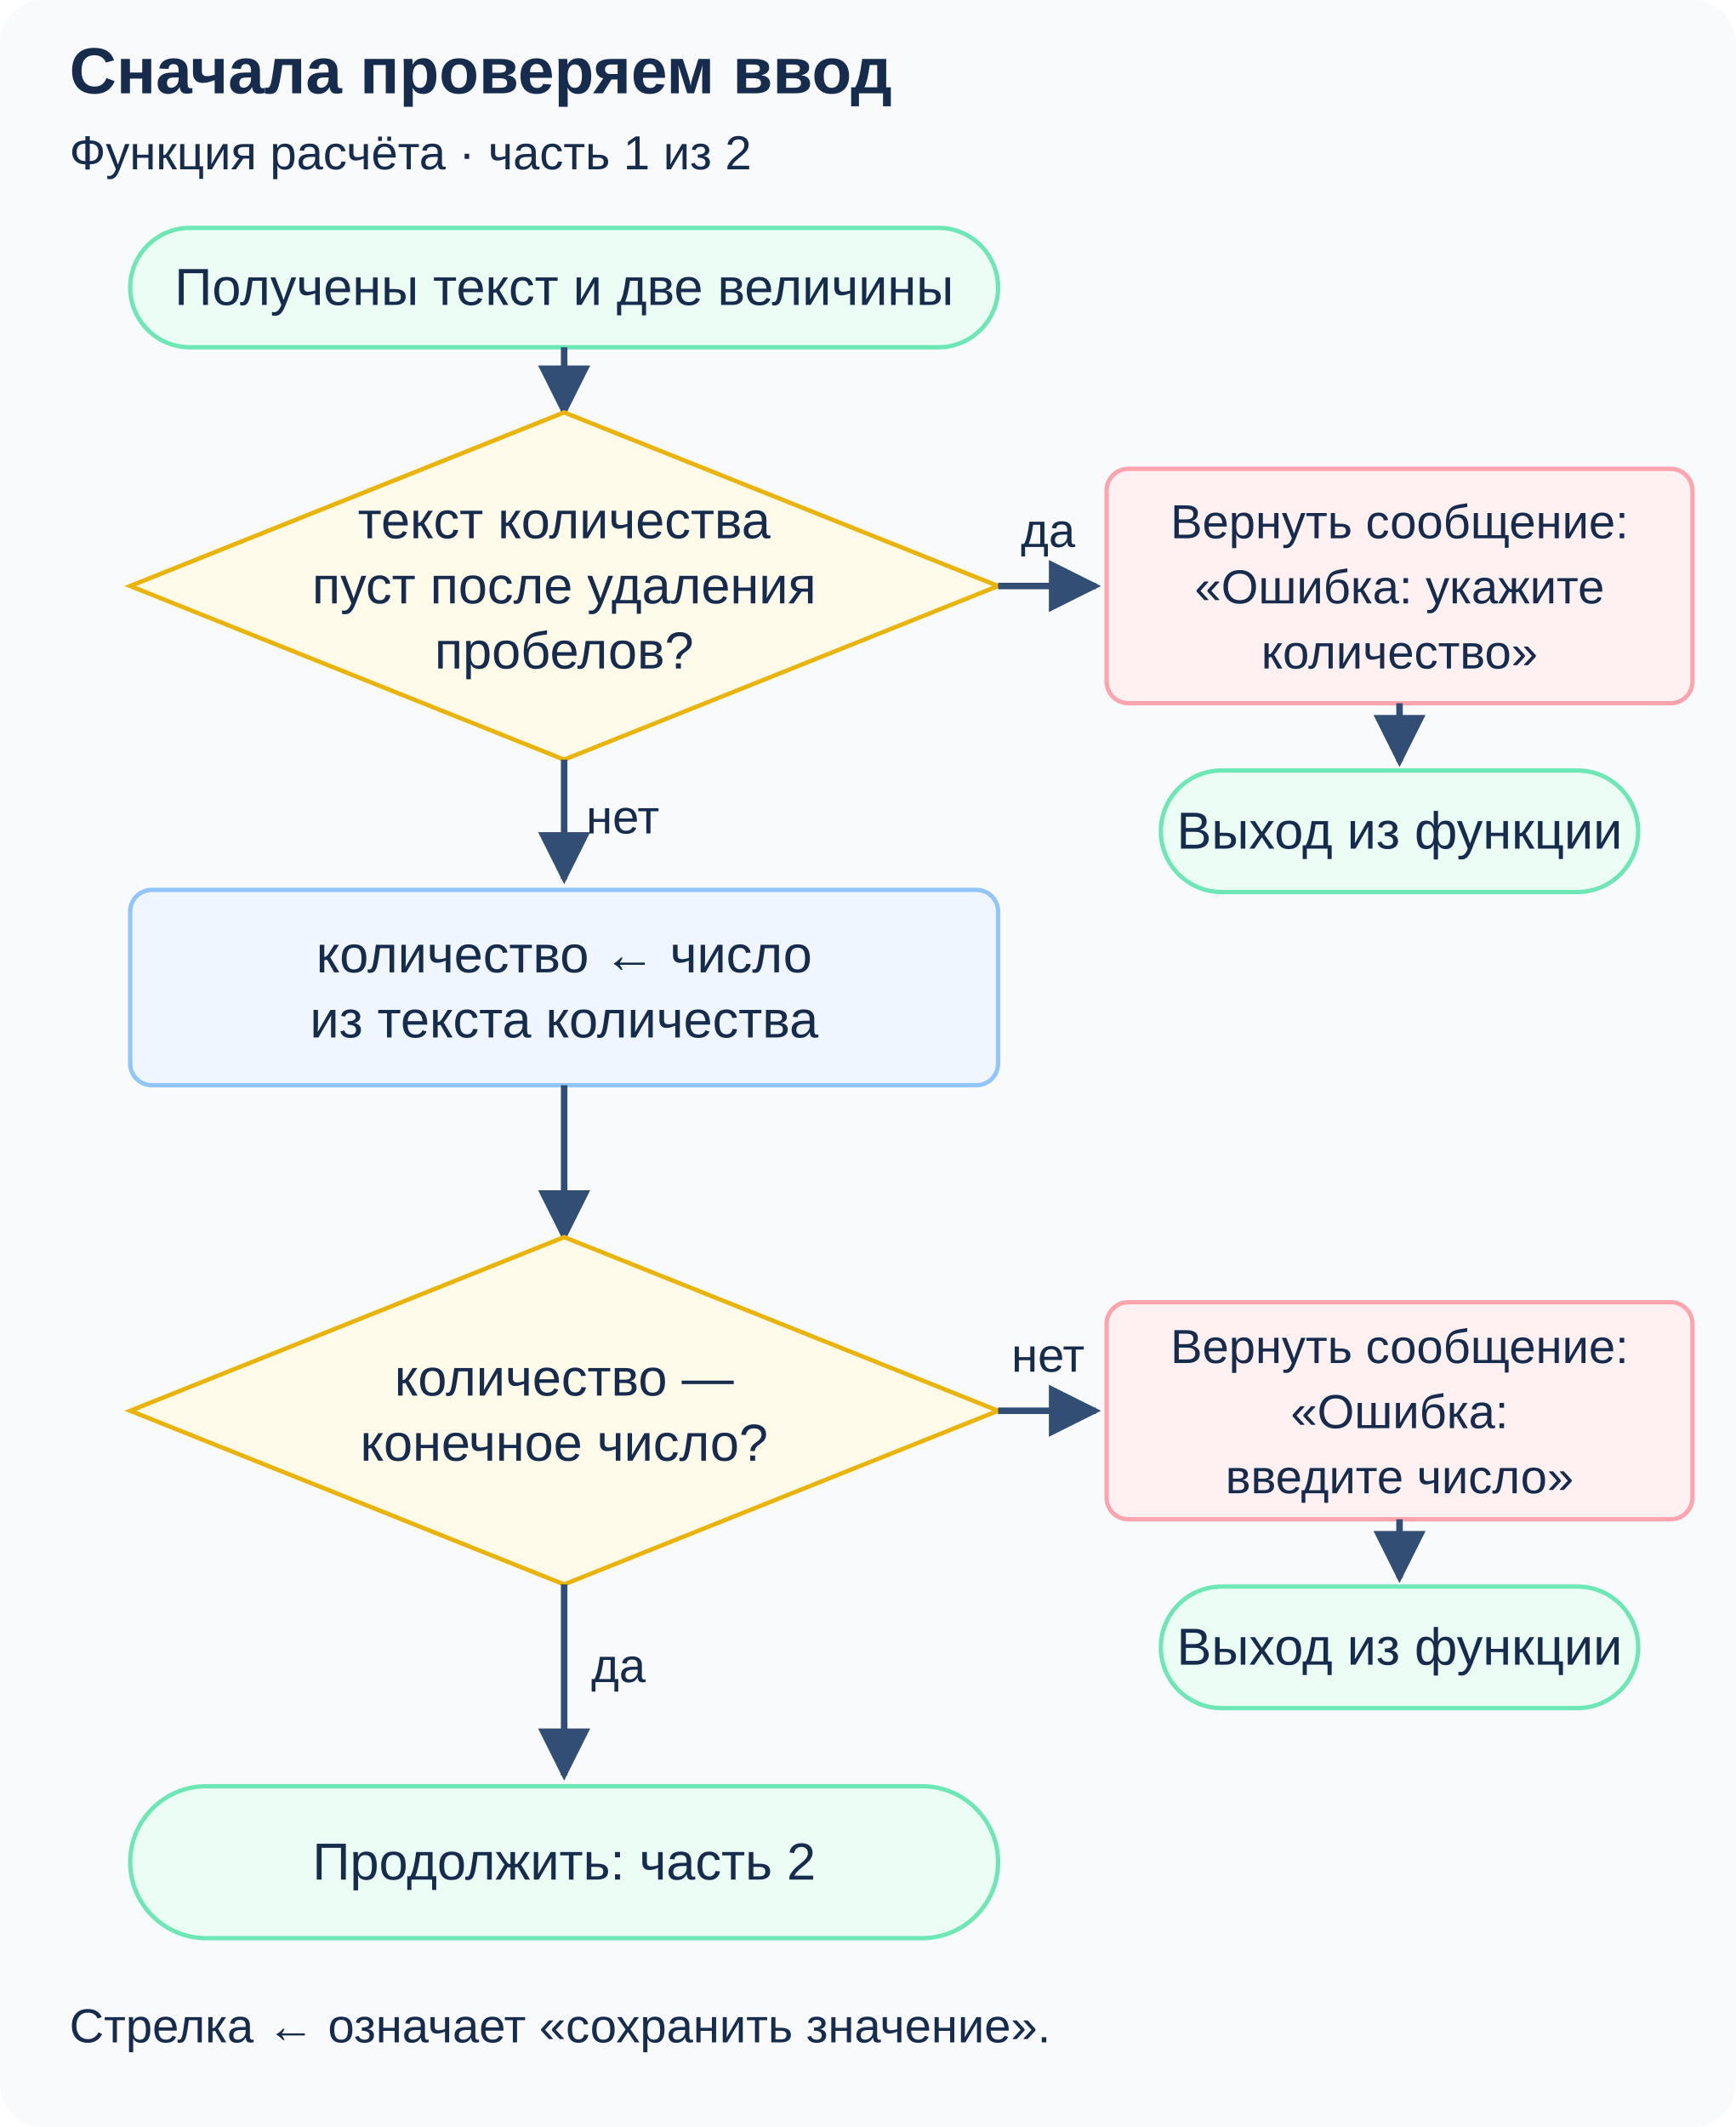
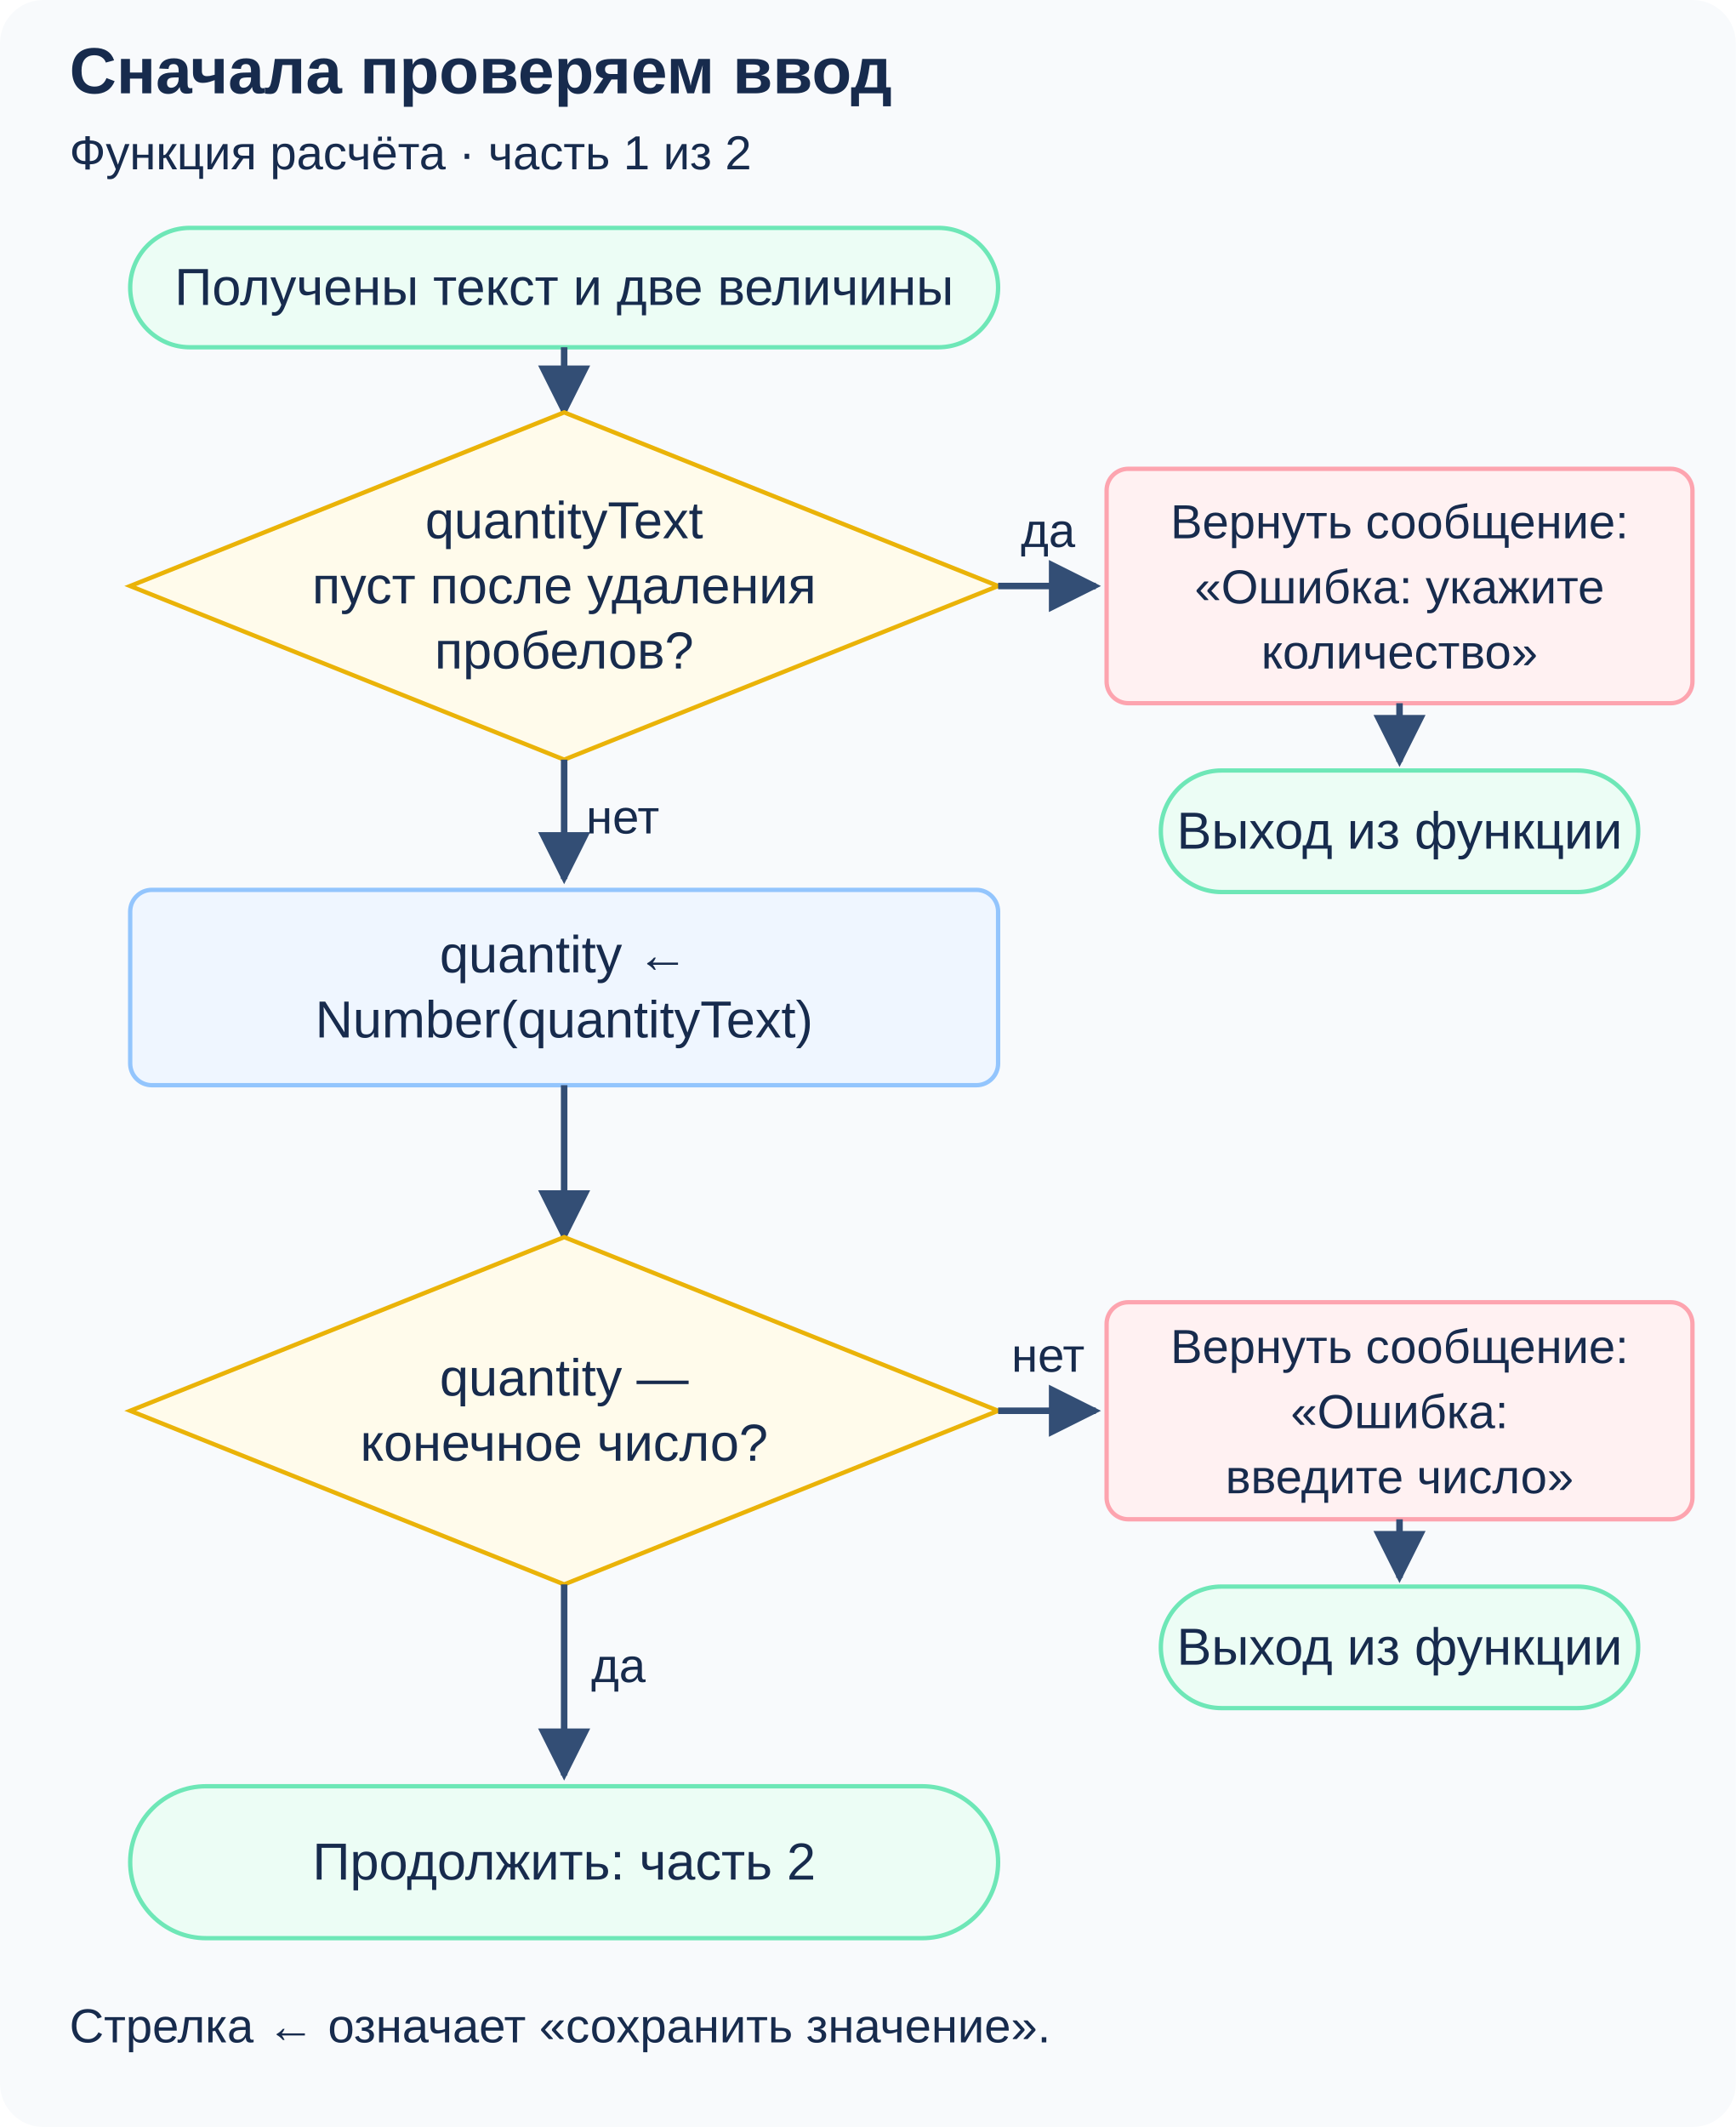
<svg xmlns="http://www.w3.org/2000/svg" width="800" height="980" viewBox="0 0 800 980" role="img" aria-labelledby="title desc">
  <defs>
    <marker id="arr" viewBox="0 0 10 10" refX="9" refY="5" markerWidth="8" markerHeight="8" orient="auto">
      <path d="M0 0L10 5L0 10Z" fill="#334e75" />
    </marker>
  </defs>
  <style>text{font-family:Arial,'DejaVu Sans',sans-serif;font-size:24px;fill:#172b4d}.small{font-size:22px}.title{font-size:30px;font-weight:700}.bold{font-weight:700}.edge{fill:none;stroke:#334e75;stroke-width:3;marker-end:url(#arr)}</style>
  <rect width="800" height="980" rx="20" fill="#f8fafc" />
  <text x="32" y="43" text-anchor="start" class="title">Сначала проверяем ввод</text>
  <text x="32" y="78" text-anchor="start" class="small">Функция расчёта · часть 1 из 2</text>
  <rect x="60" y="105" width="400" height="55" rx="27.5" fill="#ecfdf5" stroke="#6ee7b7" stroke-width="2" />
  <text x="260.0" y="140.5" text-anchor="middle" class="">Получены текст и две величины</text>
  <path d="M260 160V190" class="edge" />
  <path d="M260 190L460 270L260 350L60 270Z" fill="#fffbeb" stroke="#eab308" stroke-width="2" />
-   <text x="260" y="248" text-anchor="middle" class="">текст количества</text>
+   <text x="260" y="248" text-anchor="middle" class="">quantityText</text>
  <text x="260" y="278" text-anchor="middle" class="">пуст после удаления</text>
  <text x="260" y="308" text-anchor="middle" class="">пробелов?</text>
  <path d="M460 270H505" class="edge" />
  <text x="483" y="252" text-anchor="middle" class="small">да</text>
  <rect x="510" y="216" width="270" height="108" rx="10" fill="#fff1f2" stroke="#fda4af" stroke-width="2" />
  <text x="645.0" y="248.0" text-anchor="middle" class="small">Вернуть сообщение:</text>
  <text x="645.0" y="278.0" text-anchor="middle" class="small">«Ошибка: укажите</text>
  <text x="645.0" y="308.0" text-anchor="middle" class="small">количество»</text>
  <path d="M645 324V351" class="edge" />
  <rect x="535" y="355" width="220" height="56" rx="28.0" fill="#ecfdf5" stroke="#6ee7b7" stroke-width="2" />
  <text x="645.0" y="391.0" text-anchor="middle" class="">Выход из функции</text>
  <path d="M260 350V405" class="edge" />
  <text x="287" y="384" text-anchor="middle" class="small">нет</text>
  <rect x="60" y="410" width="400" height="90" rx="10" fill="#eff6ff" stroke="#93c5fd" stroke-width="2" />
-   <text x="260.0" y="448.0" text-anchor="middle" class="">количество ← число</text>
-   <text x="260.0" y="478.0" text-anchor="middle" class="">из текста количества</text>
+   <text x="260.0" y="448.0" text-anchor="middle" class="">quantity ←</text>
+   <text x="260.0" y="478.0" text-anchor="middle" class="">Number(quantityText)</text>
  <path d="M260 500V570" class="edge" />
  <path d="M260 570L460 650L260 730L60 650Z" fill="#fffbeb" stroke="#eab308" stroke-width="2" />
-   <text x="260" y="643" text-anchor="middle" class="">количество —</text>
+   <text x="260" y="643" text-anchor="middle" class="">quantity —</text>
  <text x="260" y="673" text-anchor="middle" class="">конечное число?</text>
  <path d="M460 650H505" class="edge" />
  <text x="483" y="632" text-anchor="middle" class="small">нет</text>
  <rect x="510" y="600" width="270" height="100" rx="10" fill="#fff1f2" stroke="#fda4af" stroke-width="2" />
  <text x="645.0" y="628.0" text-anchor="middle" class="small">Вернуть сообщение:</text>
  <text x="645.0" y="658.0" text-anchor="middle" class="small">«Ошибка:</text>
  <text x="645.0" y="688.0" text-anchor="middle" class="small">введите число»</text>
  <path d="M645 700V727" class="edge" />
  <rect x="535" y="731" width="220" height="56" rx="28.0" fill="#ecfdf5" stroke="#6ee7b7" stroke-width="2" />
  <text x="645.0" y="767.0" text-anchor="middle" class="">Выход из функции</text>
  <path d="M260 730V818" class="edge" />
  <text x="285" y="775" text-anchor="middle" class="small">да</text>
  <rect x="60" y="823" width="400" height="70" rx="35.0" fill="#ecfdf5" stroke="#6ee7b7" stroke-width="2" />
  <text x="260.0" y="866.0" text-anchor="middle" class="">Продолжить: часть 2</text>
  <text x="32" y="941" text-anchor="start" class="small">Стрелка ← означает «сохранить значение».</text>
</svg>
